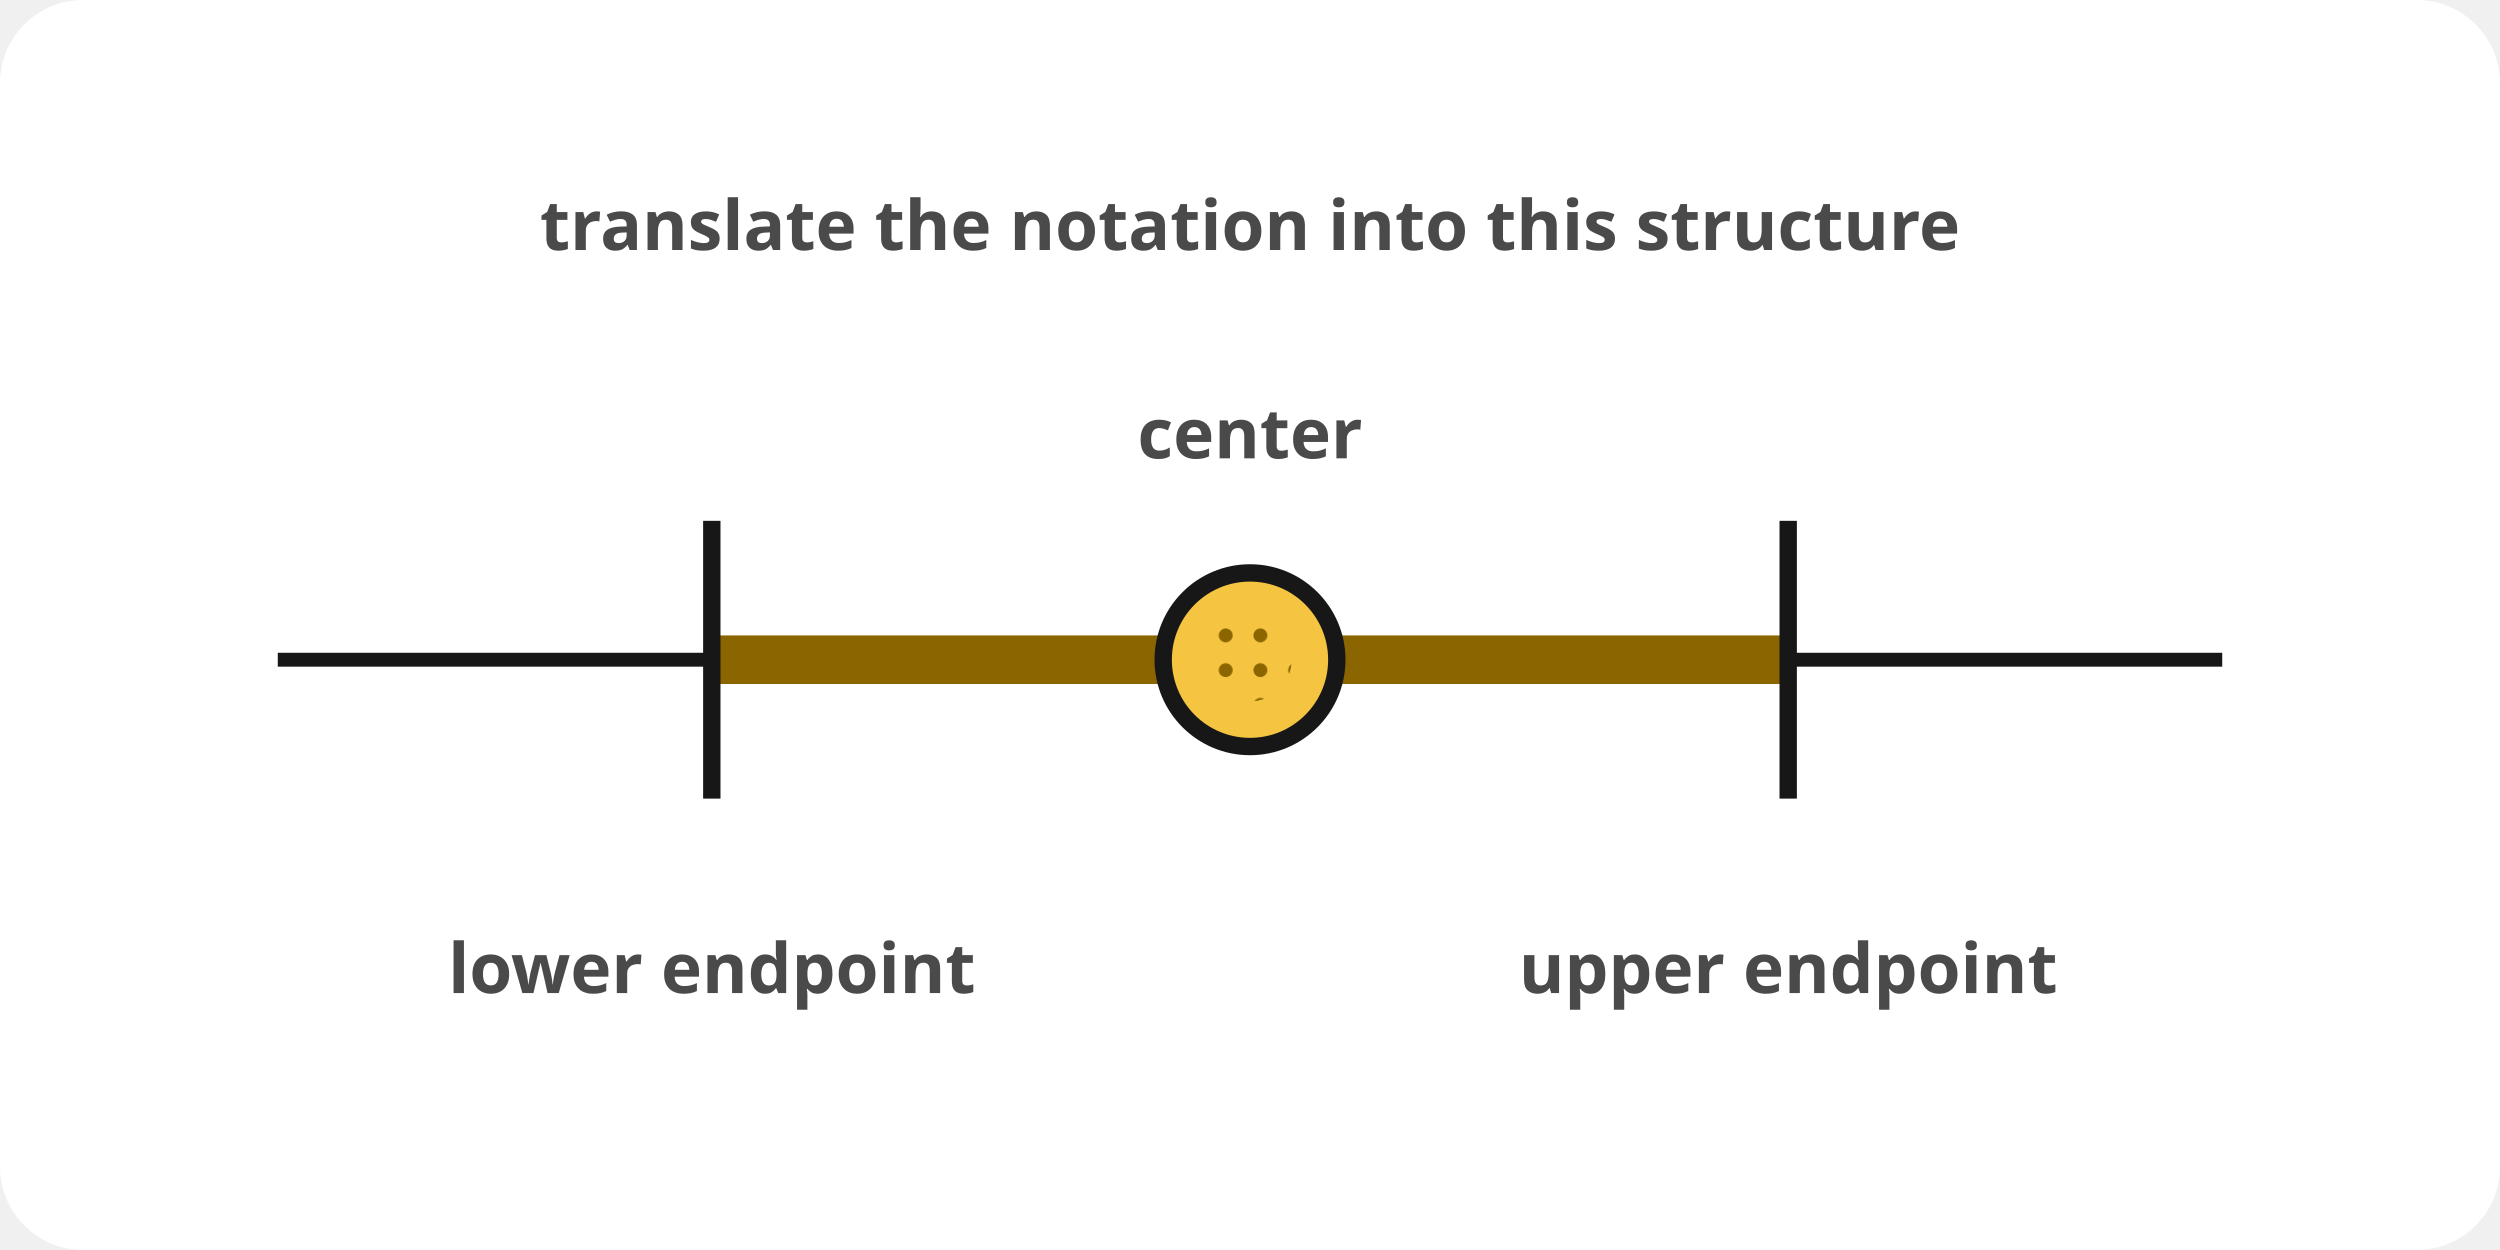
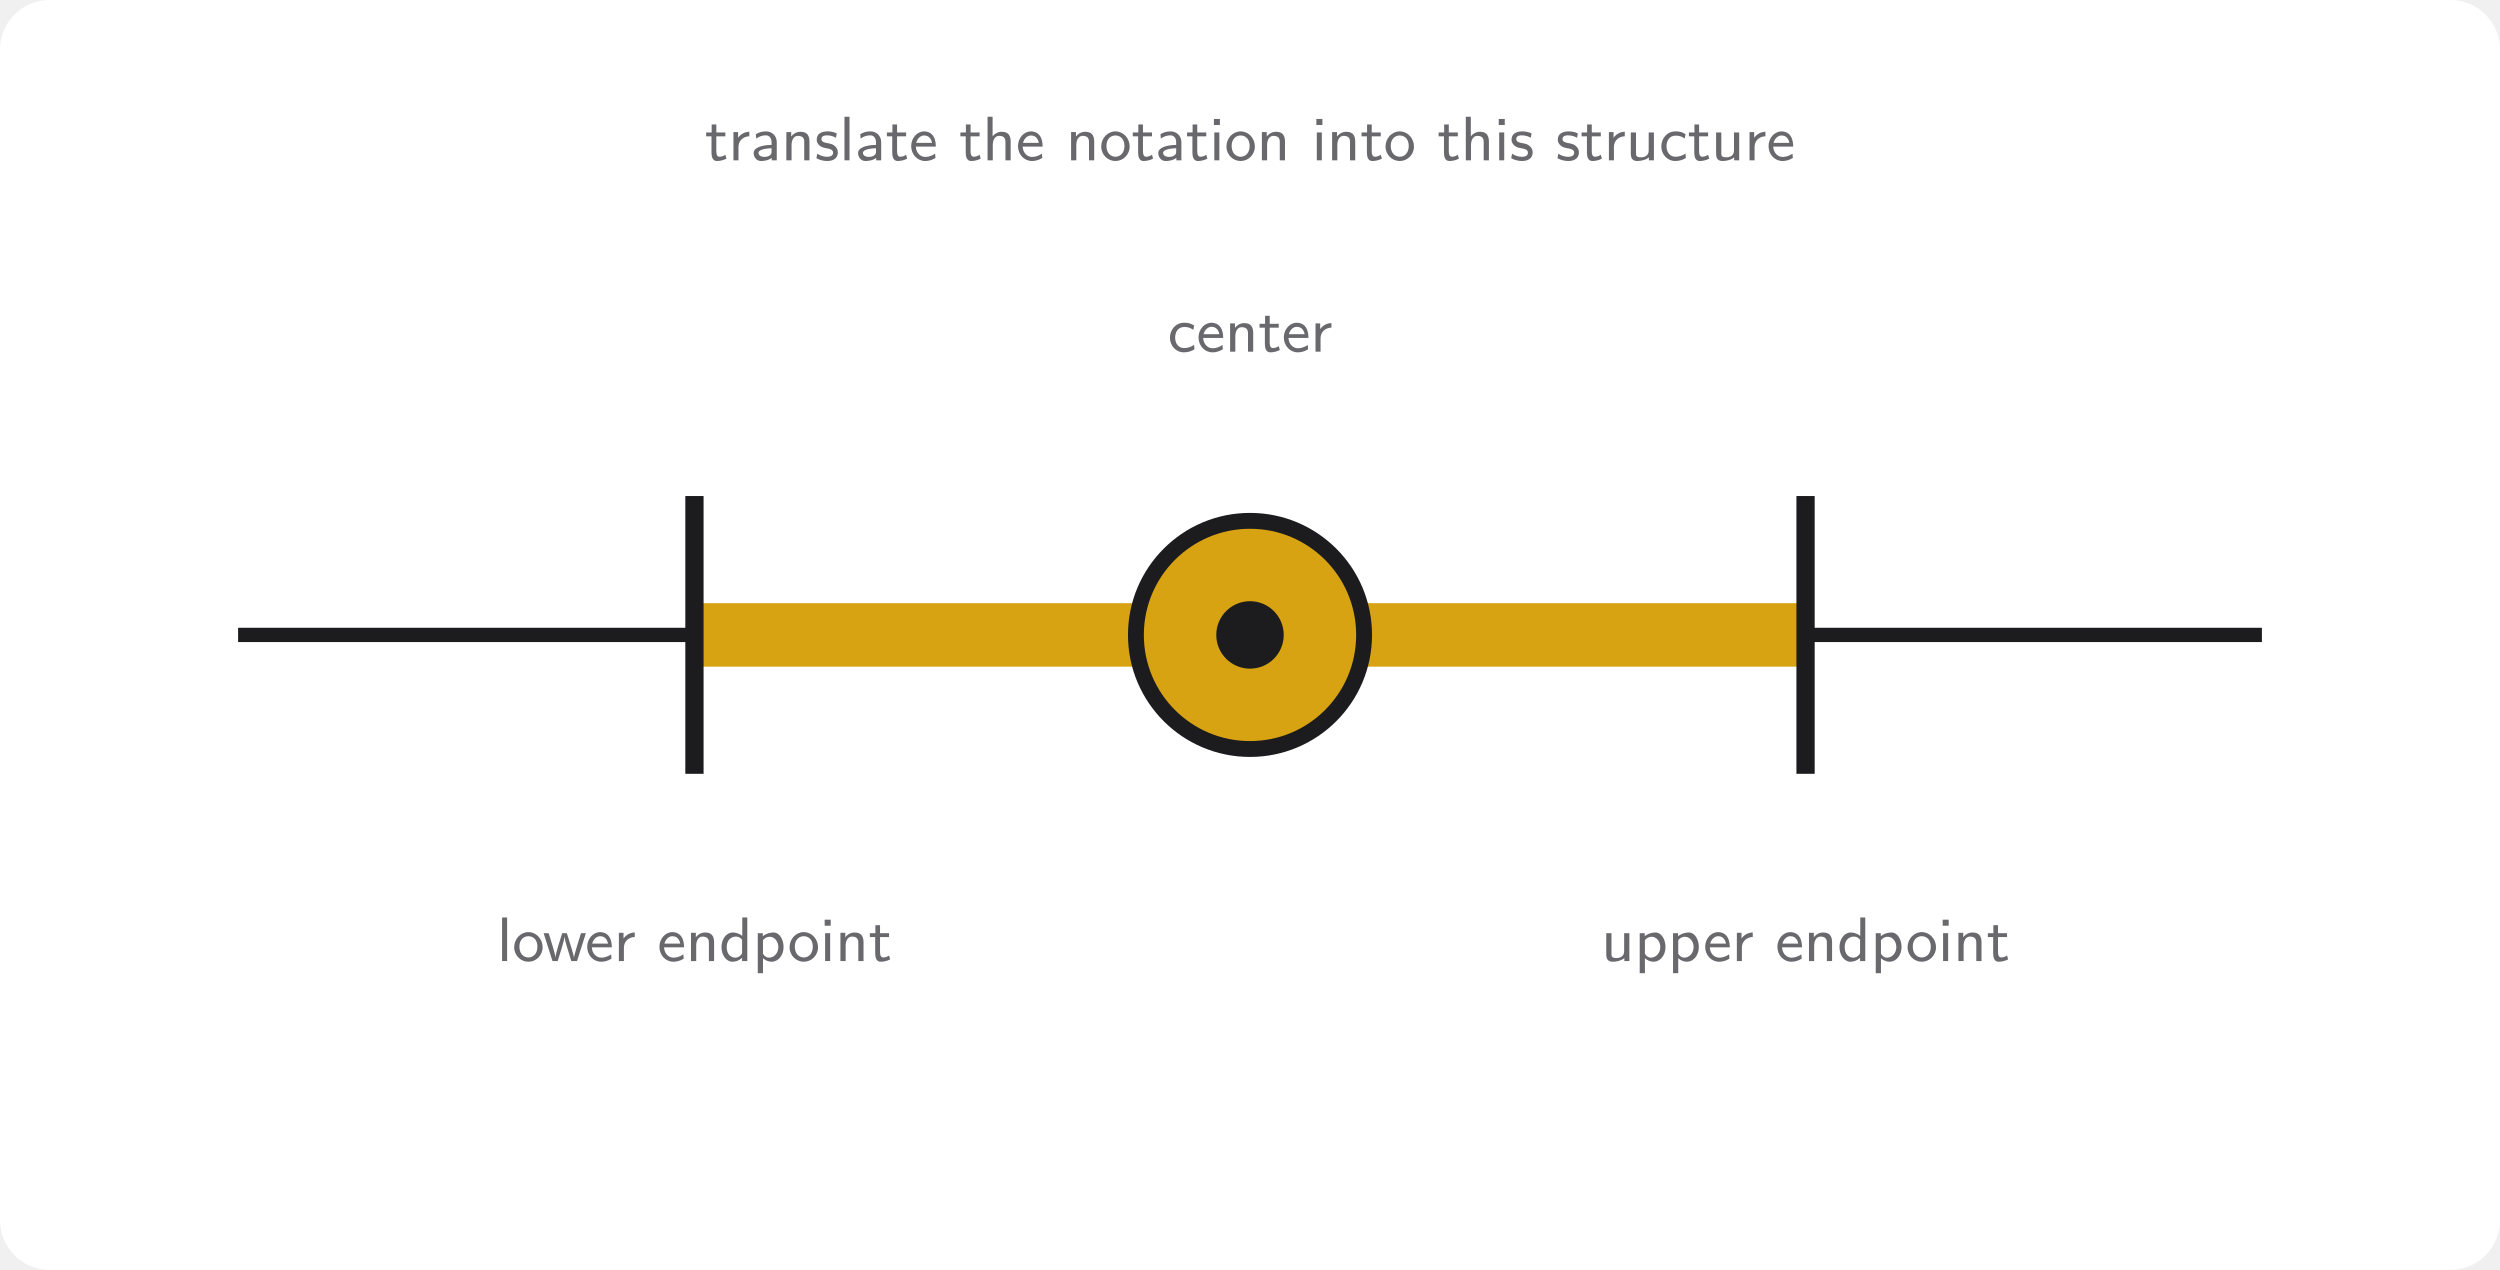
- <svg xmlns="http://www.w3.org/2000/svg" viewBox="0 0 720 360" role="img" aria-labelledby="title desc">
+ <svg xmlns="http://www.w3.org/2000/svg" xmlns:xlink="http://www.w3.org/1999/xlink" role="img" aria-labelledby="title desc" version="1.1" width="357.165pt" height="181.417pt" viewBox="-57.827 -57.827 357.165 181.417">
  <defs>
-     <pattern id="dots" width="10" height="10" patternUnits="userSpaceOnUse">
-       <circle cx="3" cy="3" r="2" fill="#8a6500" />
-     </pattern>
+     <path id="g0-105" d="M3.067-.233L2.914-.798C2.681-.619 2.367-.511 2.089-.511C1.739-.511 1.623-.825 1.623-1.291V-3.425H2.914V-3.981H1.623V-5.12H.959V-3.981H.17V-3.425H.933V-1.13C.933-.601 1.049 .099 1.704 .099C2.098 .099 2.564 .018 3.067-.233Z" />
+     <path id="g0-109" d="M4.026 0V-3.981H3.282V-1.39C3.282-.672 2.717-.43 2.179-.43C1.533-.43 1.47-.637 1.47-1.022V-3.981H.726V-.977C.726-.215 1.031 .099 1.668 .099C2.188 .099 2.887-.054 3.309-.43V0H4.026Z" />
+     <path id="g0-114" d="M6.16-3.981H5.469C5.263-3.335 4.528-1.04 4.465-.502H4.456C4.402-.879 4.214-1.488 4.062-1.991L3.443-3.981H2.78C2.493-3.102 1.856-1.094 1.82-.529H1.811C1.784-.861 1.551-1.677 1.381-2.233L.843-3.981H.126L1.39 0H2.134L2.672-1.731C2.86-2.367 3.075-3.084 3.102-3.47H3.111C3.129-3.3 3.21-2.95 3.228-2.86C3.327-2.466 3.327-2.448 3.398-2.215L4.08 0H4.896L6.16-3.981Z" />
+     <path id="g0-28" d="M3.784 0V-2.591C3.784-3.479 3.129-4.133 2.242-4.133C1.659-4.133 1.228-3.981 .798-3.739L.852-3.102C1.3-3.434 1.739-3.569 2.233-3.569C2.735-3.569 3.04-3.165 3.04-2.582V-2.206C1.497-2.17 .484-1.766 .484-1.04C.484-.619 .762 .099 1.542 .099C1.722 .099 2.502 .081 3.067-.341V0H3.784ZM3.04-1.255C3.04-1.067 3.04-.843 2.717-.655C2.493-.52 2.197-.484 2.017-.484C1.56-.484 1.175-.699 1.175-1.058C1.175-1.695 2.923-1.722 3.04-1.722V-1.255Z" />
+     <path id="g0-43" d="M3.829-.332L3.775-.968C3.344-.672 2.869-.511 2.331-.511C1.569-.511 1.067-1.148 1.067-2C1.067-2.69 1.408-3.524 2.367-3.524C2.932-3.524 3.219-3.416 3.667-3.111L3.784-3.739C3.282-4.026 3.004-4.133 2.358-4.133C1.085-4.133 .323-3.058 .323-1.991C.323-.879 1.157 .099 2.322 .099C2.95 .099 3.425-.09 3.829-.332Z" />
+     <path id="g0-47" d="M4.008 0V-6.223H3.291V-3.587C2.789-4.008 2.215-4.08 1.928-4.08C1.022-4.08 .323-3.138 .323-1.991C.323-.834 1.013 .099 1.892 .099C2.161 .099 2.726 .036 3.264-.466V0H4.008ZM3.264-1.264C3.264-1.094 3.264-1.076 3.165-.95C2.923-.628 2.618-.484 2.295-.484C1.713-.484 1.067-.906 1.067-1.982C1.067-3.129 1.829-3.497 2.394-3.497C2.806-3.497 3.093-3.264 3.264-3.031V-1.264Z" />
+     <path id="g0-50" d="M3.829-1.964C3.829-2.242 3.82-2.923 3.47-3.461C3.093-4.026 2.52-4.133 2.179-4.133C1.139-4.133 .314-3.174 .314-2.026C.314-.843 1.193 .099 2.313 .099C2.744 .099 3.264-.009 3.784-.341L3.73-.959C3.165-.556 2.636-.484 2.322-.484C1.578-.484 1.004-1.139 .977-1.964H3.829ZM3.291-2.493H1.031C1.175-3.067 1.614-3.551 2.179-3.551C2.511-3.551 3.12-3.398 3.291-2.493Z" />
+     <path id="g0-63" d="M4.026 0V-2.663C4.026-3.327 3.847-4.08 2.762-4.08C2.251-4.08 1.766-3.838 1.444-3.434V-6.223H.726V0H1.47V-2.188C1.47-2.78 1.704-3.497 2.385-3.497C3.282-3.497 3.282-2.86 3.282-2.6V0H4.026Z" />
+     <path id="g0-66" d="M1.453 0V-3.981H.735V0H1.453ZM1.533-5.048V-5.909H.672V-5.048H1.533Z" />
+     <path id="g0-72" d="M1.453 0V-6.223H.735V0H1.453Z" />
+     <path id="g0-77" d="M4.026 0V-2.663C4.026-3.327 3.847-4.08 2.762-4.08C2.053-4.08 1.623-3.667 1.417-3.398V-4.035H.726V0H1.47V-2.188C1.47-2.78 1.704-3.497 2.385-3.497C3.282-3.497 3.282-2.86 3.282-2.6V0H4.026Z" />
+     <path id="g0-81" d="M4.331-1.973C4.331-3.147 3.434-4.133 2.295-4.133C1.184-4.133 .269-3.165 .269-1.973C.269-.789 1.21 .099 2.295 .099C3.407 .099 4.331-.807 4.331-1.973ZM3.587-2.062C3.587-1.022 2.959-.511 2.304-.511C1.614-.511 1.013-1.049 1.013-2.062C1.013-3.111 1.686-3.551 2.295-3.551C2.941-3.551 3.587-3.093 3.587-2.062Z" />
+     <path id="g0-84" d="M4.429-2C4.429-3.075 3.865-4.08 2.995-4.08C2.744-4.08 2.08-4.035 1.462-3.551V-3.981H.744V1.739H1.488V-.412C1.82-.099 2.268 .099 2.735 .099C3.64 .099 4.429-.789 4.429-2ZM3.685-1.991C3.685-1.13 3.058-.484 2.358-.484C2.071-.484 1.748-.601 1.488-1.04V-2.977C1.605-3.138 1.937-3.47 2.448-3.47C3.12-3.47 3.685-2.833 3.685-1.991Z" />
+     <path id="g0-96" d="M3.013-3.434V-4.08C2.367-4.071 1.775-3.748 1.408-3.219V-4.035H.744V0H1.462V-1.91C1.462-2.851 2.197-3.425 3.013-3.434Z" />
+     <path id="g0-98" d="M3.318-1.157C3.318-1.47 3.192-1.784 2.878-2.053C2.573-2.313 2.304-2.367 1.748-2.475C1.426-2.537 .977-2.618 .977-3.04C.977-3.569 1.614-3.569 1.748-3.569C2.403-3.569 2.789-3.362 3.049-3.219L3.165-3.847C2.609-4.098 2.197-4.133 1.829-4.133C1.623-4.133 .305-4.133 .305-2.95C.305-2.52 .565-2.251 .664-2.152C1.004-1.856 1.237-1.811 1.847-1.695C2.134-1.641 2.645-1.542 2.645-1.085C2.645-.502 1.919-.502 1.802-.502C1.273-.502 .762-.681 .377-.95L.26-.296C.798-.009 1.345 .099 1.802 .099C2.385 .099 3.318-.09 3.318-1.157Z" />
  </defs>
-   <style>.caption{font:600 20px system-ui,sans-serif;fill:#4a4a4a;text-anchor:middle}</style>
-   <rect width="720" height="360" rx="24" fill="#fff" />
-   <text class="caption" x="360" y="72">translate the notation into this structure</text>
-   <line x1="80" y1="190" x2="640" y2="190" stroke="#171717" stroke-width="4" />
-   <line x1="205" y1="190" x2="515" y2="190" stroke="#8a6500" stroke-width="14" />
-   <line x1="205" y1="150" x2="205" y2="230" stroke="#171717" stroke-width="5" />
-   <line x1="515" y1="150" x2="515" y2="230" stroke="#171717" stroke-width="5" />
-   <circle cx="360" cy="190" r="25" fill="#f5c542" stroke="#171717" stroke-width="5" />
-   <circle cx="360" cy="190" r="12" fill="url(#dots)" />
-   <text class="caption" x="205" y="286">lower endpoint</text>
-   <text class="caption" x="360" y="132">center</text>
-   <text class="caption" x="515" y="286">upper endpoint</text>
+   <g id="page1">
+     <g stroke-miterlimit="10" transform="matrix(.996264 0 0 -.996264 -45.07099 110.8345)" fill="#000" stroke="#000" stroke-width="0.4">
+       <g fill="#fff">
+         <path d="M-12.804-5.69V162.181C-12.804 166.109-9.619 169.294-5.69 169.294H338.587C342.516 169.294 345.701 166.109 345.701 162.181V-5.69C345.701-9.619 342.516-12.804 338.587-12.804H-5.69C-9.619-12.804-12.804-9.619-12.804-5.69ZM345.701 169.294" stroke="none" />
+       </g>
+       <g transform="matrix(1.00375 0 0 -1.00375 133.5281 257.5535)" stroke="none" fill="#68686d">
+         <use x="-45.071" y="110.834" xlink:href="#g0-105" />
+         <use x="-41.744" y="110.834" xlink:href="#g0-96" />
+         <use x="-38.597" y="110.834" xlink:href="#g0-28" />
+         <use x="-34.168" y="110.834" xlink:href="#g0-77" />
+         <use x="-29.407" y="110.834" xlink:href="#g0-98" />
+         <use x="-25.874" y="110.834" xlink:href="#g0-72" />
+         <use x="-23.677" y="110.834" xlink:href="#g0-28" />
+         <use x="-19.248" y="110.834" xlink:href="#g0-105" />
+         <use x="-15.921" y="110.834" xlink:href="#g0-50" />
+         <use x="-8.748" y="110.834" xlink:href="#g0-105" />
+         <use x="-5.422" y="110.834" xlink:href="#g0-63" />
+         <use x="-.661" y="110.834" xlink:href="#g0-50" />
+         <use x="6.513" y="110.834" xlink:href="#g0-77" />
+         <use x="11.274" y="110.834" xlink:href="#g0-81" />
+         <use x="15.882" y="110.834" xlink:href="#g0-105" />
+         <use x="19.209" y="110.834" xlink:href="#g0-28" />
+         <use x="23.638" y="110.834" xlink:href="#g0-105" />
+         <use x="26.965" y="110.834" xlink:href="#g0-66" />
+         <use x="29.162" y="110.834" xlink:href="#g0-81" />
+         <use x="33.77" y="110.834" xlink:href="#g0-77" />
+         <use x="41.607" y="110.834" xlink:href="#g0-66" />
+         <use x="43.804" y="110.834" xlink:href="#g0-77" />
+         <use x="48.565" y="110.834" xlink:href="#g0-105" />
+         <use x="51.891" y="110.834" xlink:href="#g0-81" />
+         <use x="59.576" y="110.834" xlink:href="#g0-105" />
+         <use x="62.902" y="110.834" xlink:href="#g0-63" />
+         <use x="67.663" y="110.834" xlink:href="#g0-66" />
+         <use x="69.86" y="110.834" xlink:href="#g0-98" />
+         <use x="76.468" y="110.834" xlink:href="#g0-98" />
+         <use x="80.001" y="110.834" xlink:href="#g0-105" />
+         <use x="83.328" y="110.834" xlink:href="#g0-96" />
+         <use x="86.475" y="110.834" xlink:href="#g0-109" />
+         <use x="91.236" y="110.834" xlink:href="#g0-43" />
+         <use x="95.334" y="110.834" xlink:href="#g0-105" />
+         <use x="98.66" y="110.834" xlink:href="#g0-109" />
+         <use x="103.421" y="110.834" xlink:href="#g0-96" />
+         <use x="106.568" y="110.834" xlink:href="#g0-50" />
+       </g>
+       <g stroke="#1c1c1e" stroke-width="2.049">
+         <path d="M21.34 78.245H311.557" fill="none" />
+       </g>
+       <g stroke="#d7a313" stroke-width="9.105">
+         <path d="M86.781 78.245H246.116" fill="none" />
+       </g>
+       <g stroke="#1c1c1e" stroke-width="2.618">
+         <path d="M86.781 58.328V98.162M246.116 58.328V98.162" fill="none" />
+       </g>
+       <g stroke="#1c1c1e" fill="#d7a313" stroke-width="2.276">
+         <path d="M182.809 78.245C182.809 87.281 175.484 94.605 166.449 94.605S150.088 87.281 150.088 78.245S157.413 61.885 166.449 61.885S182.809 69.209 182.809 78.245ZM166.449 78.245" />
+       </g>
+       <g fill="#1c1c1e">
+         <path d="M171.286 78.245C171.286 80.916 169.12 83.082 166.449 83.082C163.777 83.082 161.612 80.916 161.612 78.245S163.777 73.408 166.449 73.408C169.12 73.408 171.286 75.574 171.286 78.245ZM166.449 78.245" stroke="none" />
+       </g>
+       <g transform="matrix(1.00375 0 0 -1.00375 103.6979 142.7277)" stroke="none" fill="#68686d">
+         <use x="-45.071" y="110.834" xlink:href="#g0-72" />
+         <use x="-42.874" y="110.834" xlink:href="#g0-81" />
+         <use x="-38.526" y="110.834" xlink:href="#g0-114" />
+         <use x="-32.491" y="110.834" xlink:href="#g0-50" />
+         <use x="-28.394" y="110.834" xlink:href="#g0-96" />
+         <use x="-22.171" y="110.834" xlink:href="#g0-50" />
+         <use x="-18.073" y="110.834" xlink:href="#g0-77" />
+         <use x="-13.312" y="110.834" xlink:href="#g0-47" />
+         <use x="-8.551" y="110.834" xlink:href="#g0-84" />
+         <use x="-3.53" y="110.834" xlink:href="#g0-81" />
+         <use x="1.079" y="110.834" xlink:href="#g0-66" />
+         <use x="3.276" y="110.834" xlink:href="#g0-77" />
+         <use x="8.037" y="110.834" xlink:href="#g0-105" />
+       </g>
+       <g transform="matrix(1.00375 0 0 -1.00375 199.8807 230.1156)" stroke="none" fill="#68686d">
+         <use x="-45.071" y="110.834" xlink:href="#g0-43" />
+         <use x="-40.973" y="110.834" xlink:href="#g0-50" />
+         <use x="-36.876" y="110.834" xlink:href="#g0-77" />
+         <use x="-32.115" y="110.834" xlink:href="#g0-105" />
+         <use x="-28.788" y="110.834" xlink:href="#g0-50" />
+         <use x="-24.69" y="110.834" xlink:href="#g0-96" />
+       </g>
+       <g transform="matrix(1.00375 0 0 -1.00375 262.0475 142.7277)" stroke="none" fill="#68686d">
+         <use x="-45.071" y="110.834" xlink:href="#g0-109" />
+         <use x="-40.31" y="110.834" xlink:href="#g0-84" />
+         <use x="-35.549" y="110.834" xlink:href="#g0-84" />
+         <use x="-30.528" y="110.834" xlink:href="#g0-50" />
+         <use x="-26.43" y="110.834" xlink:href="#g0-96" />
+         <use x="-20.207" y="110.834" xlink:href="#g0-50" />
+         <use x="-16.11" y="110.834" xlink:href="#g0-77" />
+         <use x="-11.348" y="110.834" xlink:href="#g0-47" />
+         <use x="-6.587" y="110.834" xlink:href="#g0-84" />
+         <use x="-1.566" y="110.834" xlink:href="#g0-81" />
+         <use x="3.043" y="110.834" xlink:href="#g0-66" />
+         <use x="5.239" y="110.834" xlink:href="#g0-77" />
+         <use x="10.001" y="110.834" xlink:href="#g0-105" />
+       </g>
+     </g>
+   </g>
</svg>
